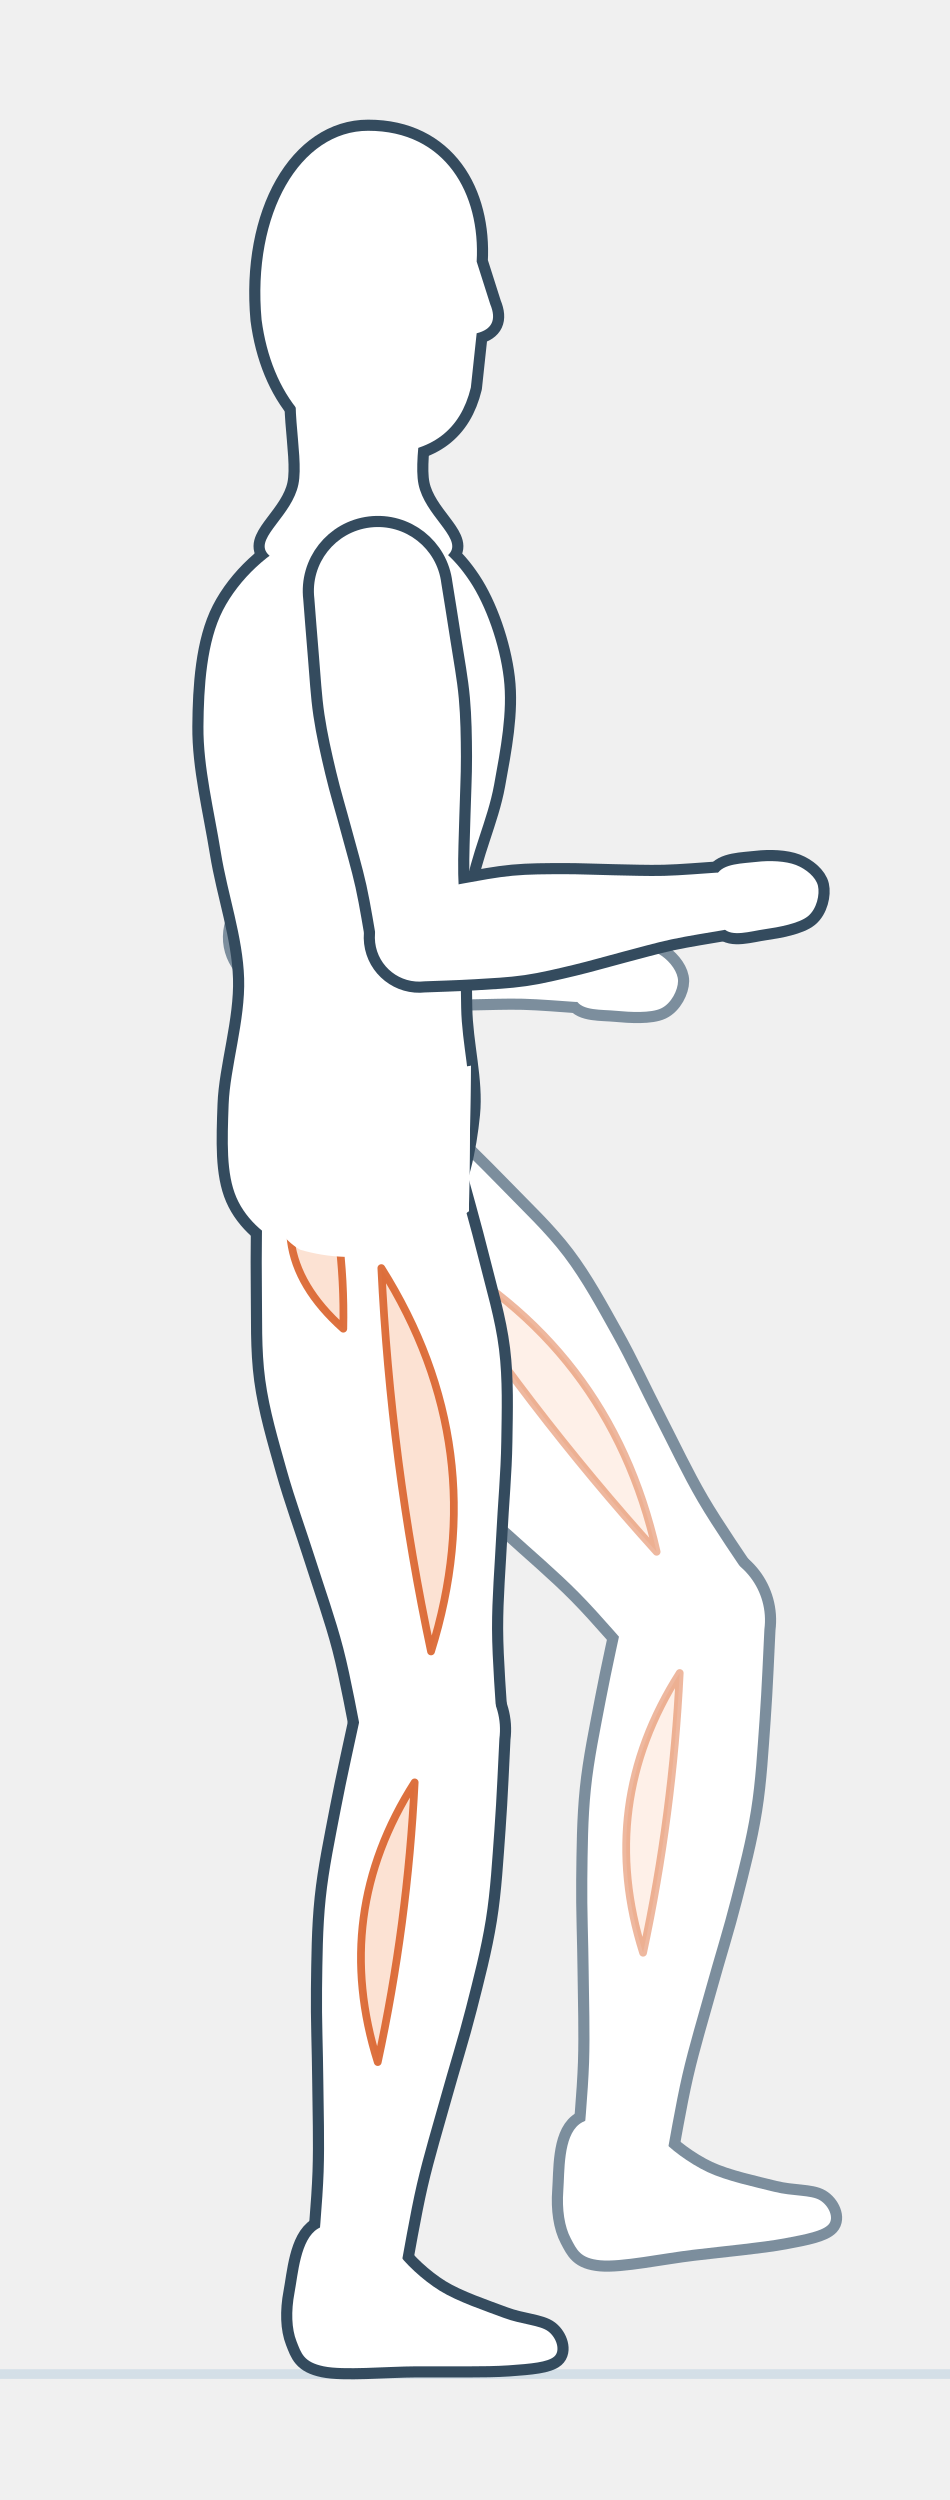
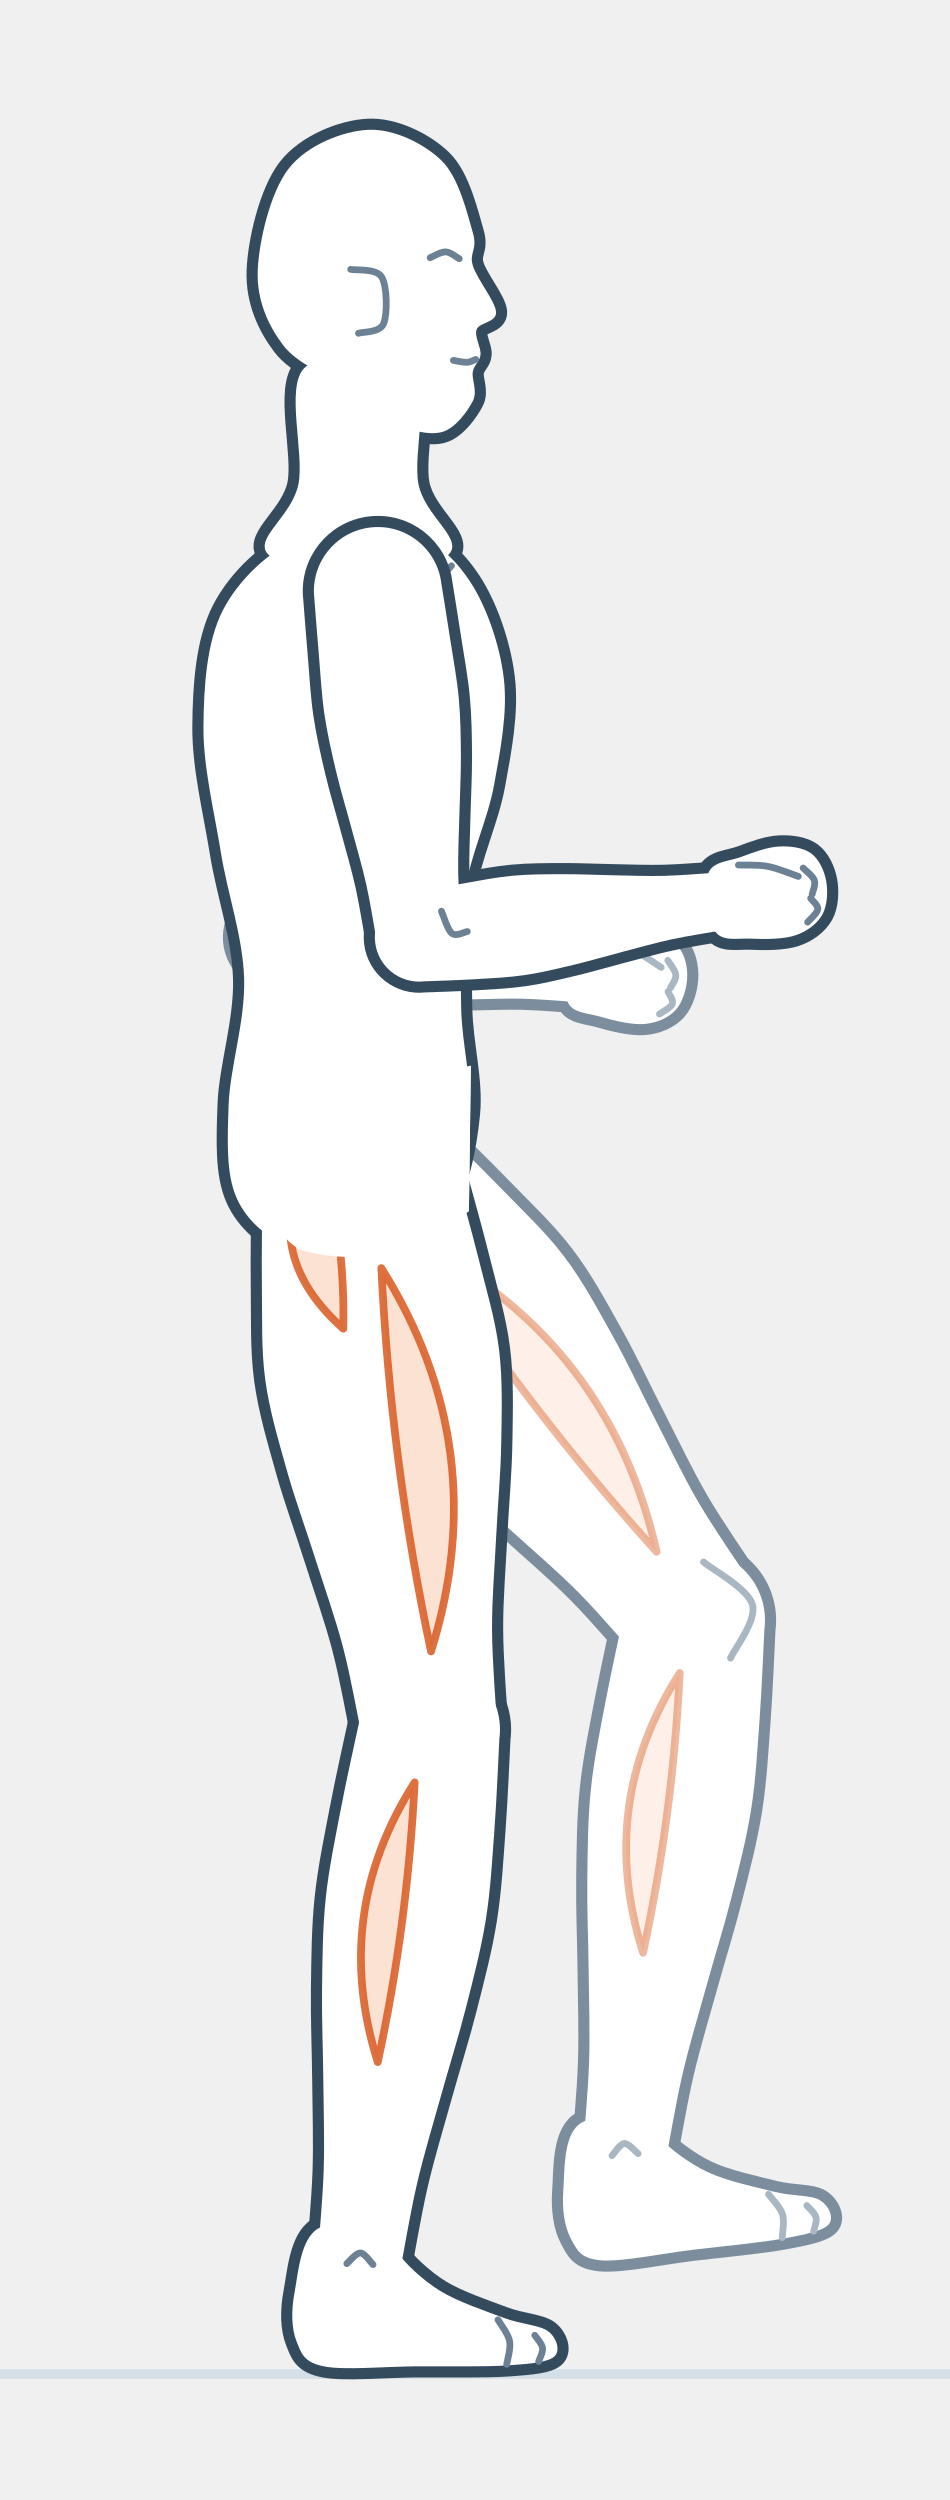
<svg xmlns="http://www.w3.org/2000/svg" viewBox="109 18.954 98.05 258.046">
  <path d="M-300 264H800" fill="none" stroke="#d4dfe7" />
  <g class="bw-human-athlete bw-human-outline bw-human-natural bw-human-sketch bw-human-side" stroke="#344b5e" stroke-width="1.05" stroke-linecap="round" stroke-linejoin="round">
    <g class="bw-silhouette-ink" stroke-width="2.3">
      <g class="bw-human-arm bw-human-arm-left" fill="#fff" stroke="#7c8e9d">
        <path d="M135.447,79.172C135.289,80.160 134.804,83.123 134.504,85.102C134.203,87.080 133.823,89.049 133.644,91.042C133.464,93.034 133.436,95.045 133.427,97.058C133.417,99.071 133.540,101.100 133.587,103.120C133.633,105.140 133.742,107.167 133.704,109.177C133.667,111.187 133.419,114.178 133.362,115.179A4.400,4.400 0 0 0 137.210,120.069A4.400,4.400 0 0 0 142.100,116.222C142.280,115.236 142.744,112.271 143.181,110.308C143.618,108.346 144.201,106.402 144.722,104.450C145.242,102.498 145.840,100.555 146.304,98.596C146.769,96.638 147.216,94.677 147.511,92.698C147.806,90.719 147.900,88.716 148.074,86.722C148.247,84.729 148.473,81.734 148.553,80.737A6.600,6.600 0 0 0 142.783,73.401A6.600,6.600 0 0 0 135.447,79.172Z" />
        <path d="M137.189,120.244C138.036,120.412 140.573,120.952 142.272,121.254C143.970,121.556 145.664,121.895 147.379,122.055C149.095,122.215 150.830,122.207 152.564,122.214C154.297,122.222 156.043,122.130 157.781,122.101C159.518,122.072 161.262,121.997 162.991,122.039C164.721,122.082 167.296,122.302 168.157,122.355A3.000,3.000 0 0 0 171.491,119.732A3.000,3.000 0 0 0 168.868,116.397C168.019,116.246 165.464,115.854 163.774,115.488C162.083,115.122 160.406,114.638 158.724,114.201C157.042,113.763 155.367,113.263 153.680,112.862C151.994,112.461 150.309,112.045 148.604,111.796C146.899,111.548 145.173,111.479 143.452,111.372C141.730,111.265 139.137,111.193 138.274,111.157A4.576,4.576 0 0 0 133.188,115.158A4.576,4.576 0 0 0 137.189,120.244Z" />
        <g display="none" class="bw-muscle-traces" data-side="left" />
-         <g class="bw-human-hand" transform="translate(171.988,119.791) rotate(6.810)">
-           <path d="M-3.200,-2.800C-2.500,-3.867 -0.367,-3.600 1.000,-3.600C2.367,-3.600 4.000,-3.333 5.000,-2.800C6.000,-2.267 6.900,-1.300 7.000,-0.400C7.100,0.500 6.600,1.967 5.600,2.600C4.600,3.233 2.467,3.367 1.000,3.400C-0.467,3.433 -2.500,3.833 -3.200,2.800C-3.900,1.767 -3.900,-1.733 -3.200,-2.800Z" />
+         <g display="none" class="bw-human-detail" fill="none" stroke="#a9b7c2" stroke-width=".7">
+           <path d="M140.598,113.626C140.683,114.039 140.758,115.659 141.107,116.103C141.457,116.548 142.431,116.262 142.696,116.293" />
+         </g>
+         <g class="bw-human-hand bw-human-hand-fist">
+           <path d="M168.273,116.326C169.013,115.189 170.706,115.626 172.001,115.462C173.297,115.298 174.863,115.116 176.044,115.341C177.226,115.566 178.444,116.047 179.091,116.812C179.738,117.578 179.987,118.866 179.927,119.933C179.867,121.001 179.461,122.429 178.730,123.215C177.998,124.000 176.827,124.532 175.537,124.646C174.248,124.761 172.323,124.296 170.993,123.902C169.664,123.508 168.015,123.546 167.561,122.284C167.108,121.021 167.533,117.463 168.273,116.326Z" />
+           <g display="none" class="bw-human-detail" fill="none" stroke="#a9b7c2" stroke-width=".7">
+             <path d="M171.509,116.209C171.996,116.351 173.473,116.628 174.429,117.061C175.384,117.494 176.773,118.516 177.242,118.807" />
+             <path d="M177.932,118.084C178.070,118.335 178.715,119.117 178.759,119.593C178.803,120.068 178.290,120.712 178.196,120.935" />
+             <path d="M177.950,121.309C178.026,121.519 178.550,122.186 178.404,122.571C178.257,122.957 177.292,123.446 177.070,123.621" />
+           </g>
        </g>
      </g>
    </g>
    <g class="bw-silhouette-fill" stroke="none">
      <g class="bw-human-arm bw-human-arm-left" fill="#fff" stroke="none">
        <path d="M135.447,79.172C135.289,80.160 134.804,83.123 134.504,85.102C134.203,87.080 133.823,89.049 133.644,91.042C133.464,93.034 133.436,95.045 133.427,97.058C133.417,99.071 133.540,101.100 133.587,103.120C133.633,105.140 133.742,107.167 133.704,109.177C133.667,111.187 133.419,114.178 133.362,115.179A4.400,4.400 0 0 0 137.210,120.069A4.400,4.400 0 0 0 142.100,116.222C142.280,115.236 142.744,112.271 143.181,110.308C143.618,108.346 144.201,106.402 144.722,104.450C145.242,102.498 145.840,100.555 146.304,98.596C146.769,96.638 147.216,94.677 147.511,92.698C147.806,90.719 147.900,88.716 148.074,86.722C148.247,84.729 148.473,81.734 148.553,80.737A6.600,6.600 0 0 0 142.783,73.401A6.600,6.600 0 0 0 135.447,79.172Z" />
        <path d="M137.189,120.244C138.036,120.412 140.573,120.952 142.272,121.254C143.970,121.556 145.664,121.895 147.379,122.055C149.095,122.215 150.830,122.207 152.564,122.214C154.297,122.222 156.043,122.130 157.781,122.101C159.518,122.072 161.262,121.997 162.991,122.039C164.721,122.082 167.296,122.302 168.157,122.355A3.000,3.000 0 0 0 171.491,119.732A3.000,3.000 0 0 0 168.868,116.397C168.019,116.246 165.464,115.854 163.774,115.488C162.083,115.122 160.406,114.638 158.724,114.201C157.042,113.763 155.367,113.263 153.680,112.862C151.994,112.461 150.309,112.045 148.604,111.796C146.899,111.548 145.173,111.479 143.452,111.372C141.730,111.265 139.137,111.193 138.274,111.157A4.576,4.576 0 0 0 133.188,115.158A4.576,4.576 0 0 0 137.189,120.244Z" />
        <g class="bw-muscle-traces" data-side="left" />
-         <g class="bw-human-hand" transform="translate(171.988,119.791) rotate(6.810)">
-           <path d="M-3.200,-2.800C-2.500,-3.867 -0.367,-3.600 1.000,-3.600C2.367,-3.600 4.000,-3.333 5.000,-2.800C6.000,-2.267 6.900,-1.300 7.000,-0.400C7.100,0.500 6.600,1.967 5.600,2.600C4.600,3.233 2.467,3.367 1.000,3.400C-0.467,3.433 -2.500,3.833 -3.200,2.800C-3.900,1.767 -3.900,-1.733 -3.200,-2.800Z" />
+         <g class="bw-human-detail" fill="none" stroke="#a9b7c2" stroke-width=".7">
+           <path d="M140.598,113.626C140.683,114.039 140.758,115.659 141.107,116.103C141.457,116.548 142.431,116.262 142.696,116.293" />
+         </g>
+         <g class="bw-human-hand bw-human-hand-fist">
+           <path d="M168.273,116.326C169.013,115.189 170.706,115.626 172.001,115.462C173.297,115.298 174.863,115.116 176.044,115.341C177.226,115.566 178.444,116.047 179.091,116.812C179.738,117.578 179.987,118.866 179.927,119.933C179.867,121.001 179.461,122.429 178.730,123.215C177.998,124.000 176.827,124.532 175.537,124.646C174.248,124.761 172.323,124.296 170.993,123.902C169.664,123.508 168.015,123.546 167.561,122.284C167.108,121.021 167.533,117.463 168.273,116.326Z" />
+           <g class="bw-human-detail" fill="none" stroke="#a9b7c2" stroke-width=".7">
+             <path d="M171.509,116.209C171.996,116.351 173.473,116.628 174.429,117.061C175.384,117.494 176.773,118.516 177.242,118.807" />
+             <path d="M177.932,118.084C178.070,118.335 178.715,119.117 178.759,119.593C178.803,120.068 178.290,120.712 178.196,120.935" />
+             <path d="M177.950,121.309C178.026,121.519 178.550,122.186 178.404,122.571C178.257,122.957 177.292,123.446 177.070,123.621" />
+           </g>
        </g>
      </g>
    </g>
    <g class="bw-silhouette-ink" stroke-width="2.3">
      <g class="bw-human-leg bw-human-leg-left" fill="#fff" stroke="#7c8e9d">
        <path d="M138.064,147.038C138.858,148.425 141.186,152.625 142.826,155.358C144.466,158.091 145.963,160.933 147.905,163.435C149.847,165.936 152.185,168.134 154.476,170.368C156.767,172.602 159.269,174.674 161.649,176.840C164.028,179.005 166.508,181.094 168.754,183.363C171.000,185.631 174.063,189.268 175.125,190.449A7.000,7.000 0 0 0 184.939,191.746A7.000,7.000 0 0 0 186.235,181.931C185.370,180.599 182.653,176.697 181.046,173.939C179.438,171.181 178.065,168.244 176.591,165.384C175.118,162.523 173.767,159.569 172.204,156.777C170.641,153.985 169.127,151.156 167.215,148.631C165.303,146.106 162.947,143.923 160.734,141.629C158.521,139.336 155.069,135.997 153.936,134.870A10.000,10.000 0 0 0 139.916,133.018A10.000,10.000 0 0 0 138.064,147.038Z" />
        <path d="M173.462,185.245C173.141,186.772 172.116,191.344 171.538,194.406C170.959,197.468 170.310,200.521 169.991,203.617C169.672,206.712 169.660,209.849 169.622,212.981C169.584,216.114 169.731,219.271 169.761,222.413C169.792,225.554 169.907,228.707 169.804,231.831C169.701,234.955 169.255,239.603 169.145,241.158A4.300,4.300 0 0 0 172.850,245.980A4.300,4.300 0 0 0 177.672,242.275C177.966,240.744 178.731,236.138 179.437,233.093C180.142,230.047 181.065,227.031 181.903,224.003C182.741,220.975 183.697,217.962 184.466,214.925C185.236,211.888 186.033,208.855 186.521,205.781C187.010,202.708 187.169,199.591 187.398,196.483C187.628,193.376 187.815,188.694 187.898,187.136A7.280,7.280 0 0 0 181.625,178.972A7.280,7.280 0 0 0 173.462,185.245Z" />
        <g display="none" class="bw-muscle-traces" data-side="left">
          <g data-muscle="quadriceps">
            <path d="M152.501,147.462Q171.940,157.697 176.777,179.127Q163.361,164.274 152.501,147.462Z" fill="#f59e6b" fill-opacity="0.16" stroke="#d9622b" stroke-width=".8" stroke-opacity="0.45" />
          </g>
          <g data-muscle="glutes">
            <path d="M140.448,139.465Q139.677,152.266 152.239,154.845Q147.510,146.261 140.448,139.465Z" fill="#f59e6b" fill-opacity="0.16" stroke="#d9622b" stroke-width=".8" stroke-opacity="0.45" />
          </g>
          <g data-muscle="calves">
            <path d="M179.160,191.639Q170.527,205.193 175.378,220.513Q178.449,206.230 179.160,191.639Z" fill="#f59e6b" fill-opacity="0.16" stroke="#d9622b" stroke-width=".8" stroke-opacity="0.45" />
          </g>
        </g>
+         <g display="none" class="bw-human-detail" fill="none" stroke="#a9b7c2" stroke-width=".7">
+           <path d="M181.616,180.180C182.458,180.914 186.204,182.930 186.668,184.585C187.133,186.239 184.780,189.187 184.403,190.107" />
+         </g>
        <g class="bw-human-shoe bw-human-foot" transform="translate(173.408,241.716) rotate(-6.500)" fill="#fff">
          <path d="M-4.200,-4.000C-6.000,-2.900 -6.233,0.667 -6.600,2.600C-6.967,4.533 -6.900,6.333 -6.400,7.600C-5.900,8.867 -5.667,9.767 -3.600,10.200C-1.533,10.633 2.817,10.217 6.000,10.200C9.183,10.183 13.133,10.267 15.500,10.100C17.867,9.933 19.517,9.783 20.200,9.200C20.883,8.617 20.467,7.267 19.600,6.600C18.733,5.933 16.867,5.900 15.000,5.200C13.133,4.500 10.233,3.533 8.400,2.400C6.567,1.267 4.700,-0.533 4.000,-1.600C3.300,-2.667 5.567,-3.600 4.200,-4.000C2.833,-4.400 -2.400,-5.100 -4.200,-4.000Z" />
+           <g display="none" class="bw-human-detail" fill="none" stroke="#a9b7c2" stroke-width=".7">
+             <path d="M14.400,5.400C14.600,5.767 15.450,6.833 15.600,7.600C15.750,8.367 15.350,9.600 15.300,10.000" />
+             <path d="M18.200,7.000C18.333,7.217 18.933,7.850 19.000,8.300C19.067,8.750 18.667,9.467 18.600,9.700" />
+             <path d="M-1.200,-0.400C-0.967,-0.583 -0.250,-1.517 0.200,-1.500C0.650,-1.483 1.283,-0.500 1.500,-0.300" />
+           </g>
        </g>
      </g>
    </g>
    <g class="bw-silhouette-fill" stroke="none">
      <g class="bw-human-leg bw-human-leg-left" fill="#fff" stroke="none">
        <path d="M138.064,147.038C138.858,148.425 141.186,152.625 142.826,155.358C144.466,158.091 145.963,160.933 147.905,163.435C149.847,165.936 152.185,168.134 154.476,170.368C156.767,172.602 159.269,174.674 161.649,176.840C164.028,179.005 166.508,181.094 168.754,183.363C171.000,185.631 174.063,189.268 175.125,190.449A7.000,7.000 0 0 0 184.939,191.746A7.000,7.000 0 0 0 186.235,181.931C185.370,180.599 182.653,176.697 181.046,173.939C179.438,171.181 178.065,168.244 176.591,165.384C175.118,162.523 173.767,159.569 172.204,156.777C170.641,153.985 169.127,151.156 167.215,148.631C165.303,146.106 162.947,143.923 160.734,141.629C158.521,139.336 155.069,135.997 153.936,134.870A10.000,10.000 0 0 0 139.916,133.018A10.000,10.000 0 0 0 138.064,147.038Z" />
        <path d="M173.462,185.245C173.141,186.772 172.116,191.344 171.538,194.406C170.959,197.468 170.310,200.521 169.991,203.617C169.672,206.712 169.660,209.849 169.622,212.981C169.584,216.114 169.731,219.271 169.761,222.413C169.792,225.554 169.907,228.707 169.804,231.831C169.701,234.955 169.255,239.603 169.145,241.158A4.300,4.300 0 0 0 172.850,245.980A4.300,4.300 0 0 0 177.672,242.275C177.966,240.744 178.731,236.138 179.437,233.093C180.142,230.047 181.065,227.031 181.903,224.003C182.741,220.975 183.697,217.962 184.466,214.925C185.236,211.888 186.033,208.855 186.521,205.781C187.010,202.708 187.169,199.591 187.398,196.483C187.628,193.376 187.815,188.694 187.898,187.136A7.280,7.280 0 0 0 181.625,178.972A7.280,7.280 0 0 0 173.462,185.245Z" />
        <g class="bw-muscle-traces" data-side="left">
          <g data-muscle="quadriceps">
            <path d="M152.501,147.462Q171.940,157.697 176.777,179.127Q163.361,164.274 152.501,147.462Z" fill="#f59e6b" fill-opacity="0.16" stroke="#d9622b" stroke-width=".8" stroke-opacity="0.45" />
          </g>
          <g data-muscle="glutes">
            <path d="M140.448,139.465Q139.677,152.266 152.239,154.845Q147.510,146.261 140.448,139.465Z" fill="#f59e6b" fill-opacity="0.16" stroke="#d9622b" stroke-width=".8" stroke-opacity="0.45" />
          </g>
          <g data-muscle="calves">
            <path d="M179.160,191.639Q170.527,205.193 175.378,220.513Q178.449,206.230 179.160,191.639Z" fill="#f59e6b" fill-opacity="0.16" stroke="#d9622b" stroke-width=".8" stroke-opacity="0.45" />
          </g>
        </g>
+         <g class="bw-human-detail" fill="none" stroke="#a9b7c2" stroke-width=".7">
+           <path d="M181.616,180.180C182.458,180.914 186.204,182.930 186.668,184.585C187.133,186.239 184.780,189.187 184.403,190.107" />
+         </g>
        <g class="bw-human-shoe bw-human-foot" transform="translate(173.408,241.716) rotate(-6.500)" fill="#fff">
          <path d="M-4.200,-4.000C-6.000,-2.900 -6.233,0.667 -6.600,2.600C-6.967,4.533 -6.900,6.333 -6.400,7.600C-5.900,8.867 -5.667,9.767 -3.600,10.200C-1.533,10.633 2.817,10.217 6.000,10.200C9.183,10.183 13.133,10.267 15.500,10.100C17.867,9.933 19.517,9.783 20.200,9.200C20.883,8.617 20.467,7.267 19.600,6.600C18.733,5.933 16.867,5.900 15.000,5.200C13.133,4.500 10.233,3.533 8.400,2.400C6.567,1.267 4.700,-0.533 4.000,-1.600C3.300,-2.667 5.567,-3.600 4.200,-4.000C2.833,-4.400 -2.400,-5.100 -4.200,-4.000Z" />
+           <g class="bw-human-detail" fill="none" stroke="#a9b7c2" stroke-width=".7">
+             <path d="M14.400,5.400C14.600,5.767 15.450,6.833 15.600,7.600C15.750,8.367 15.350,9.600 15.300,10.000" />
+             <path d="M18.200,7.000C18.333,7.217 18.933,7.850 19.000,8.300C19.067,8.750 18.667,9.467 18.600,9.700" />
+             <path d="M-1.200,-0.400C-0.967,-0.583 -0.250,-1.517 0.200,-1.500C0.650,-1.483 1.283,-0.500 1.500,-0.300" />
+           </g>
        </g>
      </g>
    </g>
    <g class="bw-silhouette-ink" stroke-width="2.3">
      <g class="bw-human-torso" transform="translate(146.000,140.954) rotate(0.000)">
        <g transform="translate(0 -67) rotate(0.000) scale(1) translate(0 67)">
          <path d="M-5.600,-84.000C-7.567,-82.000 -5.550,-75.167 -6.200,-72.000C-6.850,-68.833 -10.533,-66.583 -9.500,-65.000C-8.467,-63.417 -3.167,-62.500 0.000,-62.500C3.167,-62.500 8.467,-63.417 9.500,-65.000C10.533,-66.583 6.850,-68.833 6.200,-72.000C5.550,-75.167 7.567,-82.000 5.600,-84.000C3.633,-86.000 -3.633,-86.000 -5.600,-84.000Z" fill="#fff" />
-           <path d="M1,-108.5C9,-108.5 12.6,-102 12.2,-95L13.6,-90.6Q14.6,-88.2 12.2,-87.6L11.6,-82Q10,-75.4 2.6,-75.2C-4.6,-75.6 -9,-81.4 -10,-89C-11,-100 -6,-108.5 1,-108.5Z" fill="#fff" />
+           <path d="M1.000,-108.600C3.633,-108.733 6.800,-107.167 8.600,-105.400C10.400,-103.633 11.267,-99.800 11.800,-98.000C12.333,-96.200 11.400,-95.967 11.800,-94.600C12.200,-93.233 14.133,-90.900 14.200,-89.800C14.267,-88.700 12.467,-88.733 12.200,-88.000C11.933,-87.267 12.667,-86.133 12.600,-85.400C12.533,-84.667 11.933,-84.400 11.800,-83.600C11.667,-82.800 12.333,-81.633 11.800,-80.600C11.267,-79.567 10.000,-77.767 8.600,-77.400C7.200,-77.033 5.067,-77.633 3.400,-78.400C1.733,-79.167 0.467,-80.667 -1.400,-82.000C-3.267,-83.333 -6.300,-84.400 -7.800,-86.400C-9.300,-88.400 -10.500,-90.967 -10.400,-94.000C-10.300,-97.033 -9.100,-102.167 -7.200,-104.600C-5.300,-107.033 -1.633,-108.467 1.000,-108.600Z" fill="#fff" />
+           <g display="none" class="bw-human-detail" fill="none" stroke="#6c8294" stroke-width=".7">
+             <path d="M-0.800,-94.200C-0.267,-94.067 1.833,-94.333 2.400,-93.400C2.967,-92.467 3.000,-89.567 2.600,-88.600C2.200,-87.633 0.433,-87.767 0.000,-87.600" />
+             <path d="M7.400,-95.400C7.667,-95.500 8.500,-96.017 9.000,-96.000C9.500,-95.983 10.167,-95.417 10.400,-95.300" />
+             <path d="M9.800,-84.800C10.033,-84.767 10.817,-84.583 11.200,-84.600C11.583,-84.617 11.950,-84.850 12.100,-84.900" />
+           </g>
        </g>
        <g transform="scale(1.000 1)">
          <path d="M5.000,-67.000C7.917,-66.250 9.833,-64.500 11.500,-62.000C13.167,-59.500 14.583,-55.500 15.000,-52.000C15.417,-48.500 14.667,-44.667 14.000,-41.000C13.333,-37.333 11.567,-33.833 11.000,-30.000C10.433,-26.167 10.533,-21.833 10.600,-18.000C10.667,-14.167 11.750,-10.500 11.400,-7.000C11.050,-3.500 10.233,0.633 8.500,3.000C6.767,5.367 3.583,6.567 1.000,7.200C-1.583,7.833 -4.733,7.733 -7.000,6.800C-9.267,5.867 -11.533,4.067 -12.600,1.600C-13.667,-0.867 -13.533,-4.233 -13.400,-8.000C-13.267,-11.767 -11.667,-16.667 -11.800,-21.000C-11.933,-25.333 -13.500,-29.667 -14.200,-34.000C-14.900,-38.333 -16.033,-42.833 -16.000,-47.000C-15.967,-51.167 -15.667,-55.750 -14.000,-59.000C-12.333,-62.250 -9.167,-65.167 -6.000,-66.500C-2.833,-67.833 2.083,-67.750 5.000,-67.000Z" fill="#fff" />
+           <g display="none" class="bw-human-detail" fill="none" stroke="#6c8294" stroke-width=".7">
+             <path d="M9.600,-63.600C9.233,-63.267 8.367,-62.000 7.400,-61.600C6.433,-61.200 4.400,-61.267 3.800,-61.200" />
+           </g>
          <g display="none" class="bw-muscle-traces bw-torso-muscles" />
        </g>
      </g>
      <g class="bw-human-leg bw-human-leg-right" fill="#fff" stroke="#344b5e">
        <path d="M136.083,142.240C136.075,143.837 135.983,148.639 136.032,151.826C136.081,155.013 135.952,158.223 136.378,161.361C136.803,164.498 137.725,167.572 138.587,170.654C139.449,173.735 140.575,176.782 141.548,179.849C142.522,182.916 143.620,185.967 144.426,189.056C145.232,192.144 146.059,196.827 146.385,198.381A7.000,7.000 0 0 0 154.227,204.423A7.000,7.000 0 0 0 160.269,196.582C160.188,194.995 159.794,190.257 159.786,187.065C159.778,183.873 160.062,180.643 160.221,177.429C160.380,174.215 160.692,170.981 160.740,167.782C160.788,164.583 160.895,161.376 160.507,158.233C160.119,155.090 159.175,152.019 158.410,148.925C157.645,145.831 156.333,141.212 155.917,139.669A10.000,10.000 0 0 0 144.715,131.037A10.000,10.000 0 0 0 136.083,142.240Z" />
        <path d="M146.110,196.529C145.787,198.055 144.758,202.627 144.177,205.688C143.595,208.749 142.943,211.801 142.621,214.897C142.298,217.992 142.284,221.129 142.242,224.261C142.201,227.394 142.345,230.551 142.372,233.693C142.400,236.834 142.511,239.987 142.406,243.111C142.300,246.235 141.848,250.883 141.737,252.437A4.300,4.300 0 0 0 145.437,257.263A4.300,4.300 0 0 0 150.263,253.563C150.559,252.033 151.329,247.427 152.037,244.382C152.745,241.338 153.671,238.322 154.512,235.295C155.354,232.268 156.312,229.256 157.085,226.220C157.857,223.184 158.657,220.151 159.149,217.078C159.641,214.005 159.803,210.888 160.035,207.781C160.268,204.674 160.460,199.992 160.544,198.434A7.280,7.280 0 0 0 154.280,190.264A7.280,7.280 0 0 0 146.110,196.529Z" />
        <g display="none" class="bw-muscle-traces" data-side="right">
          <g data-muscle="quadriceps">
            <path d="M148.362,149.844Q160.051,168.446 153.491,189.413Q149.330,169.836 148.362,149.844Z" fill="#f59e6b" fill-opacity="0.3" stroke="#d9622b" stroke-width=".8" stroke-opacity="0.9" />
          </g>
          <g data-muscle="glutes">
            <path d="M141.943,136.882Q134.858,147.571 144.434,156.101Q144.646,146.303 141.943,136.882Z" fill="#f59e6b" fill-opacity="0.3" stroke="#d9622b" stroke-width=".8" stroke-opacity="0.9" />
          </g>
          <g data-muscle="calves">
            <path d="M151.801,202.929Q143.155,216.474 147.991,231.798Q151.076,217.519 151.801,202.929Z" fill="#f59e6b" fill-opacity="0.3" stroke="#d9622b" stroke-width=".8" stroke-opacity="0.9" />
          </g>
        </g>
        <g class="bw-human-shoe bw-human-foot" transform="translate(146.000,253.000) rotate(0.000)" fill="#fff">
          <path d="M-4.200,-4.000C-6.000,-2.900 -6.233,0.667 -6.600,2.600C-6.967,4.533 -6.900,6.333 -6.400,7.600C-5.900,8.867 -5.667,9.767 -3.600,10.200C-1.533,10.633 2.817,10.217 6.000,10.200C9.183,10.183 13.133,10.267 15.500,10.100C17.867,9.933 19.517,9.783 20.200,9.200C20.883,8.617 20.467,7.267 19.600,6.600C18.733,5.933 16.867,5.900 15.000,5.200C13.133,4.500 10.233,3.533 8.400,2.400C6.567,1.267 4.700,-0.533 4.000,-1.600C3.300,-2.667 5.567,-3.600 4.200,-4.000C2.833,-4.400 -2.400,-5.100 -4.200,-4.000Z" />
+           <g display="none" class="bw-human-detail" fill="none" stroke="#6c8294" stroke-width=".7">
+             <path d="M14.400,5.400C14.600,5.767 15.450,6.833 15.600,7.600C15.750,8.367 15.350,9.600 15.300,10.000" />
+             <path d="M18.200,7.000C18.333,7.217 18.933,7.850 19.000,8.300C19.067,8.750 18.667,9.467 18.600,9.700" />
+             <path d="M-1.200,-0.400C-0.967,-0.583 -0.250,-1.517 0.200,-1.500C0.650,-1.483 1.283,-0.500 1.500,-0.300" />
+           </g>
        </g>
      </g>
      <g transform="translate(146.000,140.954) rotate(0.000)" fill="#fff" stroke="none">
        <path d="M-12,-12Q0,-9 11.6,-12L11.4,3Q3,9.6 -6,7Q-11.4,4 -12,-12Z" />
      </g>
    </g>
    <g class="bw-silhouette-fill" stroke="none">
      <g class="bw-human-torso" transform="translate(146.000,140.954) rotate(0.000)">
        <g transform="translate(0 -67) rotate(0.000) scale(1) translate(0 67)">
          <path d="M-5.600,-84.000C-7.567,-82.000 -5.550,-75.167 -6.200,-72.000C-6.850,-68.833 -10.533,-66.583 -9.500,-65.000C-8.467,-63.417 -3.167,-62.500 0.000,-62.500C3.167,-62.500 8.467,-63.417 9.500,-65.000C10.533,-66.583 6.850,-68.833 6.200,-72.000C5.550,-75.167 7.567,-82.000 5.600,-84.000C3.633,-86.000 -3.633,-86.000 -5.600,-84.000Z" fill="#fff" />
-           <path d="M1,-108.5C9,-108.5 12.6,-102 12.2,-95L13.6,-90.6Q14.6,-88.2 12.2,-87.6L11.6,-82Q10,-75.4 2.6,-75.2C-4.6,-75.6 -9,-81.4 -10,-89C-11,-100 -6,-108.5 1,-108.5Z" fill="#fff" />
+           <path d="M1.000,-108.600C3.633,-108.733 6.800,-107.167 8.600,-105.400C10.400,-103.633 11.267,-99.800 11.800,-98.000C12.333,-96.200 11.400,-95.967 11.800,-94.600C12.200,-93.233 14.133,-90.900 14.200,-89.800C14.267,-88.700 12.467,-88.733 12.200,-88.000C11.933,-87.267 12.667,-86.133 12.600,-85.400C12.533,-84.667 11.933,-84.400 11.800,-83.600C11.667,-82.800 12.333,-81.633 11.800,-80.600C11.267,-79.567 10.000,-77.767 8.600,-77.400C7.200,-77.033 5.067,-77.633 3.400,-78.400C1.733,-79.167 0.467,-80.667 -1.400,-82.000C-3.267,-83.333 -6.300,-84.400 -7.800,-86.400C-9.300,-88.400 -10.500,-90.967 -10.400,-94.000C-10.300,-97.033 -9.100,-102.167 -7.200,-104.600C-5.300,-107.033 -1.633,-108.467 1.000,-108.600Z" fill="#fff" />
+           <g class="bw-human-detail" fill="none" stroke="#6c8294" stroke-width=".7">
+             <path d="M-0.800,-94.200C-0.267,-94.067 1.833,-94.333 2.400,-93.400C2.967,-92.467 3.000,-89.567 2.600,-88.600C2.200,-87.633 0.433,-87.767 0.000,-87.600" />
+             <path d="M7.400,-95.400C7.667,-95.500 8.500,-96.017 9.000,-96.000C9.500,-95.983 10.167,-95.417 10.400,-95.300" />
+             <path d="M9.800,-84.800C10.033,-84.767 10.817,-84.583 11.200,-84.600C11.583,-84.617 11.950,-84.850 12.100,-84.900" />
+           </g>
        </g>
        <g transform="scale(1.000 1)">
          <path d="M5.000,-67.000C7.917,-66.250 9.833,-64.500 11.500,-62.000C13.167,-59.500 14.583,-55.500 15.000,-52.000C15.417,-48.500 14.667,-44.667 14.000,-41.000C13.333,-37.333 11.567,-33.833 11.000,-30.000C10.433,-26.167 10.533,-21.833 10.600,-18.000C10.667,-14.167 11.750,-10.500 11.400,-7.000C11.050,-3.500 10.233,0.633 8.500,3.000C6.767,5.367 3.583,6.567 1.000,7.200C-1.583,7.833 -4.733,7.733 -7.000,6.800C-9.267,5.867 -11.533,4.067 -12.600,1.600C-13.667,-0.867 -13.533,-4.233 -13.400,-8.000C-13.267,-11.767 -11.667,-16.667 -11.800,-21.000C-11.933,-25.333 -13.500,-29.667 -14.200,-34.000C-14.900,-38.333 -16.033,-42.833 -16.000,-47.000C-15.967,-51.167 -15.667,-55.750 -14.000,-59.000C-12.333,-62.250 -9.167,-65.167 -6.000,-66.500C-2.833,-67.833 2.083,-67.750 5.000,-67.000Z" fill="#fff" />
+           <g class="bw-human-detail" fill="none" stroke="#6c8294" stroke-width=".7">
+             <path d="M9.600,-63.600C9.233,-63.267 8.367,-62.000 7.400,-61.600C6.433,-61.200 4.400,-61.267 3.800,-61.200" />
+           </g>
          <g class="bw-muscle-traces bw-torso-muscles" />
        </g>
      </g>
      <g class="bw-human-leg bw-human-leg-right" fill="#fff" stroke="none">
        <path d="M136.083,142.240C136.075,143.837 135.983,148.639 136.032,151.826C136.081,155.013 135.952,158.223 136.378,161.361C136.803,164.498 137.725,167.572 138.587,170.654C139.449,173.735 140.575,176.782 141.548,179.849C142.522,182.916 143.620,185.967 144.426,189.056C145.232,192.144 146.059,196.827 146.385,198.381A7.000,7.000 0 0 0 154.227,204.423A7.000,7.000 0 0 0 160.269,196.582C160.188,194.995 159.794,190.257 159.786,187.065C159.778,183.873 160.062,180.643 160.221,177.429C160.380,174.215 160.692,170.981 160.740,167.782C160.788,164.583 160.895,161.376 160.507,158.233C160.119,155.090 159.175,152.019 158.410,148.925C157.645,145.831 156.333,141.212 155.917,139.669A10.000,10.000 0 0 0 144.715,131.037A10.000,10.000 0 0 0 136.083,142.240Z" />
        <path d="M146.110,196.529C145.787,198.055 144.758,202.627 144.177,205.688C143.595,208.749 142.943,211.801 142.621,214.897C142.298,217.992 142.284,221.129 142.242,224.261C142.201,227.394 142.345,230.551 142.372,233.693C142.400,236.834 142.511,239.987 142.406,243.111C142.300,246.235 141.848,250.883 141.737,252.437A4.300,4.300 0 0 0 145.437,257.263A4.300,4.300 0 0 0 150.263,253.563C150.559,252.033 151.329,247.427 152.037,244.382C152.745,241.338 153.671,238.322 154.512,235.295C155.354,232.268 156.312,229.256 157.085,226.220C157.857,223.184 158.657,220.151 159.149,217.078C159.641,214.005 159.803,210.888 160.035,207.781C160.268,204.674 160.460,199.992 160.544,198.434A7.280,7.280 0 0 0 154.280,190.264A7.280,7.280 0 0 0 146.110,196.529Z" />
        <g class="bw-muscle-traces" data-side="right">
          <g data-muscle="quadriceps">
            <path d="M148.362,149.844Q160.051,168.446 153.491,189.413Q149.330,169.836 148.362,149.844Z" fill="#f59e6b" fill-opacity="0.3" stroke="#d9622b" stroke-width=".8" stroke-opacity="0.9" />
          </g>
          <g data-muscle="glutes">
            <path d="M141.943,136.882Q134.858,147.571 144.434,156.101Q144.646,146.303 141.943,136.882Z" fill="#f59e6b" fill-opacity="0.3" stroke="#d9622b" stroke-width=".8" stroke-opacity="0.9" />
          </g>
          <g data-muscle="calves">
            <path d="M151.801,202.929Q143.155,216.474 147.991,231.798Q151.076,217.519 151.801,202.929Z" fill="#f59e6b" fill-opacity="0.3" stroke="#d9622b" stroke-width=".8" stroke-opacity="0.9" />
          </g>
        </g>
        <g class="bw-human-shoe bw-human-foot" transform="translate(146.000,253.000) rotate(0.000)" fill="#fff">
          <path d="M-4.200,-4.000C-6.000,-2.900 -6.233,0.667 -6.600,2.600C-6.967,4.533 -6.900,6.333 -6.400,7.600C-5.900,8.867 -5.667,9.767 -3.600,10.200C-1.533,10.633 2.817,10.217 6.000,10.200C9.183,10.183 13.133,10.267 15.500,10.100C17.867,9.933 19.517,9.783 20.200,9.200C20.883,8.617 20.467,7.267 19.600,6.600C18.733,5.933 16.867,5.900 15.000,5.200C13.133,4.500 10.233,3.533 8.400,2.400C6.567,1.267 4.700,-0.533 4.000,-1.600C3.300,-2.667 5.567,-3.600 4.200,-4.000C2.833,-4.400 -2.400,-5.100 -4.200,-4.000Z" />
+           <g class="bw-human-detail" fill="none" stroke="#6c8294" stroke-width=".7">
+             <path d="M14.400,5.400C14.600,5.767 15.450,6.833 15.600,7.600C15.750,8.367 15.350,9.600 15.300,10.000" />
+             <path d="M18.200,7.000C18.333,7.217 18.933,7.850 19.000,8.300C19.067,8.750 18.667,9.467 18.600,9.700" />
+             <path d="M-1.200,-0.400C-0.967,-0.583 -0.250,-1.517 0.200,-1.500C0.650,-1.483 1.283,-0.500 1.500,-0.300" />
+           </g>
        </g>
      </g>
      <g transform="translate(146.000,140.954) rotate(0.000)" fill="#fff" stroke="none">
        <path d="M-12,-12Q0,-9 11.6,-12L11.4,3Q3,9.6 -6,7Q-11.4,4 -12,-12Z" />
      </g>
    </g>
    <g class="bw-silhouette-ink" stroke-width="2.3">
      <g class="bw-human-arm bw-human-arm-right" fill="#fff" stroke="#344b5e">
        <path d="M141.447,80.737C141.527,81.734 141.753,84.729 141.926,86.722C142.100,88.716 142.194,90.719 142.489,92.698C142.784,94.677 143.231,96.638 143.696,98.596C144.160,100.555 144.758,102.498 145.278,104.450C145.799,106.402 146.382,108.346 146.819,110.308C147.256,112.271 147.720,115.236 147.900,116.222A4.400,4.400 0 0 0 152.790,120.069A4.400,4.400 0 0 0 156.638,115.179C156.581,114.178 156.333,111.187 156.296,109.177C156.258,107.167 156.367,105.140 156.413,103.120C156.460,101.100 156.583,99.071 156.573,97.058C156.564,95.045 156.536,93.034 156.356,91.042C156.177,89.049 155.797,87.080 155.496,85.102C155.196,83.123 154.711,80.160 154.553,79.172A6.600,6.600 0 0 0 147.217,73.401A6.600,6.600 0 0 0 141.447,80.737Z" />
        <path d="M152.811,120.244C153.674,120.208 156.267,120.135 157.989,120.029C159.711,119.922 161.437,119.853 163.142,119.604C164.846,119.356 166.531,118.939 168.218,118.539C169.904,118.138 171.579,117.637 173.261,117.200C174.943,116.762 176.620,116.279 178.311,115.913C180.002,115.547 182.557,115.155 183.406,115.003A3.000,3.000 0 0 0 186.029,111.669A3.000,3.000 0 0 0 182.694,109.046C181.833,109.098 179.258,109.319 177.529,109.361C175.799,109.404 174.056,109.329 172.318,109.300C170.580,109.271 168.834,109.179 167.101,109.186C165.367,109.194 163.632,109.186 161.917,109.346C160.201,109.506 158.507,109.845 156.809,110.147C155.110,110.449 152.573,110.988 151.726,111.157A4.576,4.576 0 0 0 147.725,116.243A4.576,4.576 0 0 0 152.811,120.244Z" />
        <g display="none" class="bw-muscle-traces" data-side="right" />
-         <g class="bw-human-hand" transform="translate(186.525,111.610) rotate(-6.810)">
-           <path d="M-3.200,-2.800C-2.500,-3.867 -0.367,-3.600 1.000,-3.600C2.367,-3.600 4.000,-3.333 5.000,-2.800C6.000,-2.267 6.900,-1.300 7.000,-0.400C7.100,0.500 6.600,1.967 5.600,2.600C4.600,3.233 2.467,3.367 1.000,3.400C-0.467,3.433 -2.500,3.833 -3.200,2.800C-3.900,1.767 -3.900,-1.733 -3.200,-2.800Z" />
+         <g display="none" class="bw-human-detail" fill="none" stroke="#6c8294" stroke-width=".7">
+           <path d="M154.566,113.009C154.746,113.390 155.200,114.947 155.645,115.297C156.089,115.647 156.969,115.139 157.233,115.107" />
+         </g>
+         <g class="bw-human-hand bw-human-hand-fist">
+           <path d="M182.098,109.117C182.550,107.838 184.299,107.864 185.519,107.399C186.739,106.935 188.218,106.389 189.420,106.329C190.621,106.270 191.918,106.450 192.727,107.042C193.537,107.633 194.082,108.827 194.275,109.878C194.467,110.930 194.410,112.414 193.883,113.349C193.357,114.285 192.344,115.077 191.118,115.492C189.892,115.907 187.911,115.909 186.527,115.839C185.142,115.770 183.548,116.195 182.810,115.075C182.072,113.954 181.647,110.396 182.098,109.117Z" />
+           <g display="none" class="bw-human-detail" fill="none" stroke="#6c8294" stroke-width=".7">
+             <path d="M185.217,108.241C185.723,108.264 187.224,108.186 188.255,108.382C189.285,108.578 190.875,109.244 191.400,109.416" />
+             <path d="M191.900,108.551C192.094,108.763 192.905,109.371 193.059,109.822C193.214,110.274 192.867,111.020 192.828,111.260" />
+             <path d="M192.677,111.681C192.800,111.867 193.467,112.392 193.415,112.801C193.363,113.210 192.541,113.913 192.366,114.135" />
+           </g>
        </g>
      </g>
    </g>
    <g class="bw-silhouette-fill" stroke="none">
      <g class="bw-human-arm bw-human-arm-right" fill="#fff" stroke="none">
        <path d="M141.447,80.737C141.527,81.734 141.753,84.729 141.926,86.722C142.100,88.716 142.194,90.719 142.489,92.698C142.784,94.677 143.231,96.638 143.696,98.596C144.160,100.555 144.758,102.498 145.278,104.450C145.799,106.402 146.382,108.346 146.819,110.308C147.256,112.271 147.720,115.236 147.900,116.222A4.400,4.400 0 0 0 152.790,120.069A4.400,4.400 0 0 0 156.638,115.179C156.581,114.178 156.333,111.187 156.296,109.177C156.258,107.167 156.367,105.140 156.413,103.120C156.460,101.100 156.583,99.071 156.573,97.058C156.564,95.045 156.536,93.034 156.356,91.042C156.177,89.049 155.797,87.080 155.496,85.102C155.196,83.123 154.711,80.160 154.553,79.172A6.600,6.600 0 0 0 147.217,73.401A6.600,6.600 0 0 0 141.447,80.737Z" />
        <path d="M152.811,120.244C153.674,120.208 156.267,120.135 157.989,120.029C159.711,119.922 161.437,119.853 163.142,119.604C164.846,119.356 166.531,118.939 168.218,118.539C169.904,118.138 171.579,117.637 173.261,117.200C174.943,116.762 176.620,116.279 178.311,115.913C180.002,115.547 182.557,115.155 183.406,115.003A3.000,3.000 0 0 0 186.029,111.669A3.000,3.000 0 0 0 182.694,109.046C181.833,109.098 179.258,109.319 177.529,109.361C175.799,109.404 174.056,109.329 172.318,109.300C170.580,109.271 168.834,109.179 167.101,109.186C165.367,109.194 163.632,109.186 161.917,109.346C160.201,109.506 158.507,109.845 156.809,110.147C155.110,110.449 152.573,110.988 151.726,111.157A4.576,4.576 0 0 0 147.725,116.243A4.576,4.576 0 0 0 152.811,120.244Z" />
        <g class="bw-muscle-traces" data-side="right" />
-         <g class="bw-human-hand" transform="translate(186.525,111.610) rotate(-6.810)">
-           <path d="M-3.200,-2.800C-2.500,-3.867 -0.367,-3.600 1.000,-3.600C2.367,-3.600 4.000,-3.333 5.000,-2.800C6.000,-2.267 6.900,-1.300 7.000,-0.400C7.100,0.500 6.600,1.967 5.600,2.600C4.600,3.233 2.467,3.367 1.000,3.400C-0.467,3.433 -2.500,3.833 -3.200,2.800C-3.900,1.767 -3.900,-1.733 -3.200,-2.800Z" />
+         <g class="bw-human-detail" fill="none" stroke="#6c8294" stroke-width=".7">
+           <path d="M154.566,113.009C154.746,113.390 155.200,114.947 155.645,115.297C156.089,115.647 156.969,115.139 157.233,115.107" />
+         </g>
+         <g class="bw-human-hand bw-human-hand-fist">
+           <path d="M182.098,109.117C182.550,107.838 184.299,107.864 185.519,107.399C186.739,106.935 188.218,106.389 189.420,106.329C190.621,106.270 191.918,106.450 192.727,107.042C193.537,107.633 194.082,108.827 194.275,109.878C194.467,110.930 194.410,112.414 193.883,113.349C193.357,114.285 192.344,115.077 191.118,115.492C189.892,115.907 187.911,115.909 186.527,115.839C185.142,115.770 183.548,116.195 182.810,115.075C182.072,113.954 181.647,110.396 182.098,109.117Z" />
+           <g class="bw-human-detail" fill="none" stroke="#6c8294" stroke-width=".7">
+             <path d="M185.217,108.241C185.723,108.264 187.224,108.186 188.255,108.382C189.285,108.578 190.875,109.244 191.400,109.416" />
+             <path d="M191.900,108.551C192.094,108.763 192.905,109.371 193.059,109.822C193.214,110.274 192.867,111.020 192.828,111.260" />
+             <path d="M192.677,111.681C192.800,111.867 193.467,112.392 193.415,112.801C193.363,113.210 192.541,113.913 192.366,114.135" />
+           </g>
        </g>
      </g>
    </g>
  </g>
</svg>
